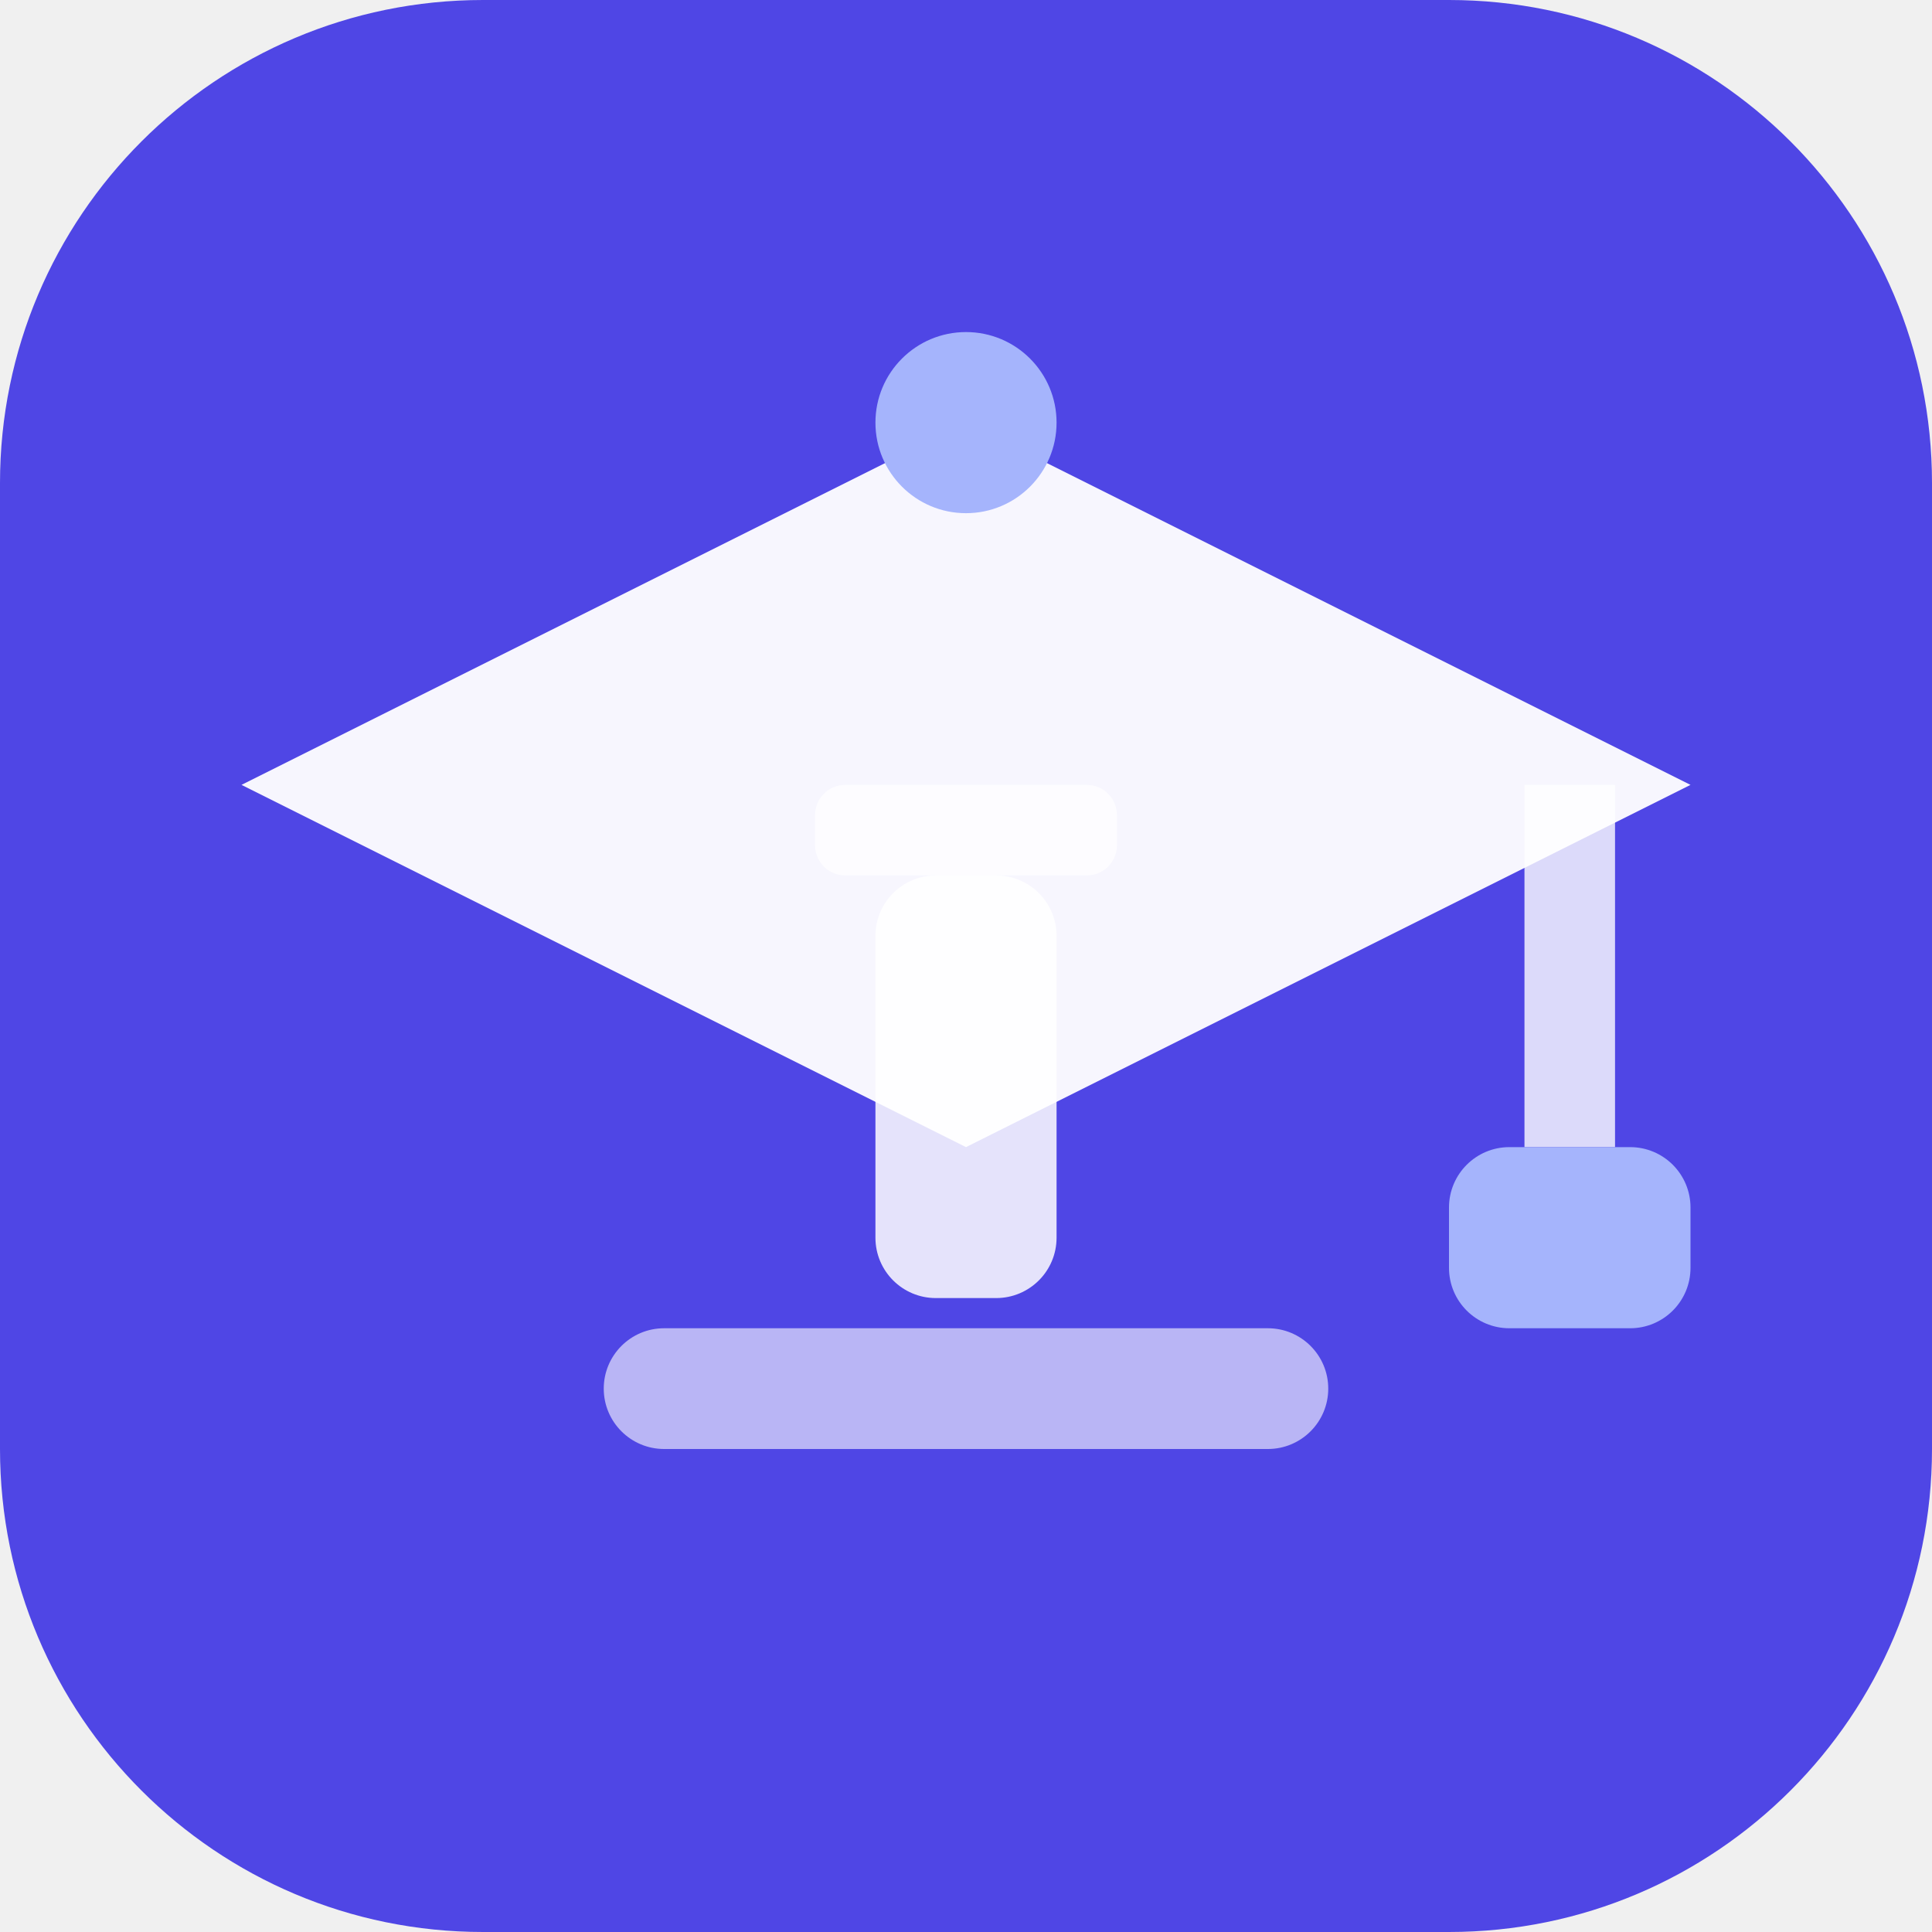
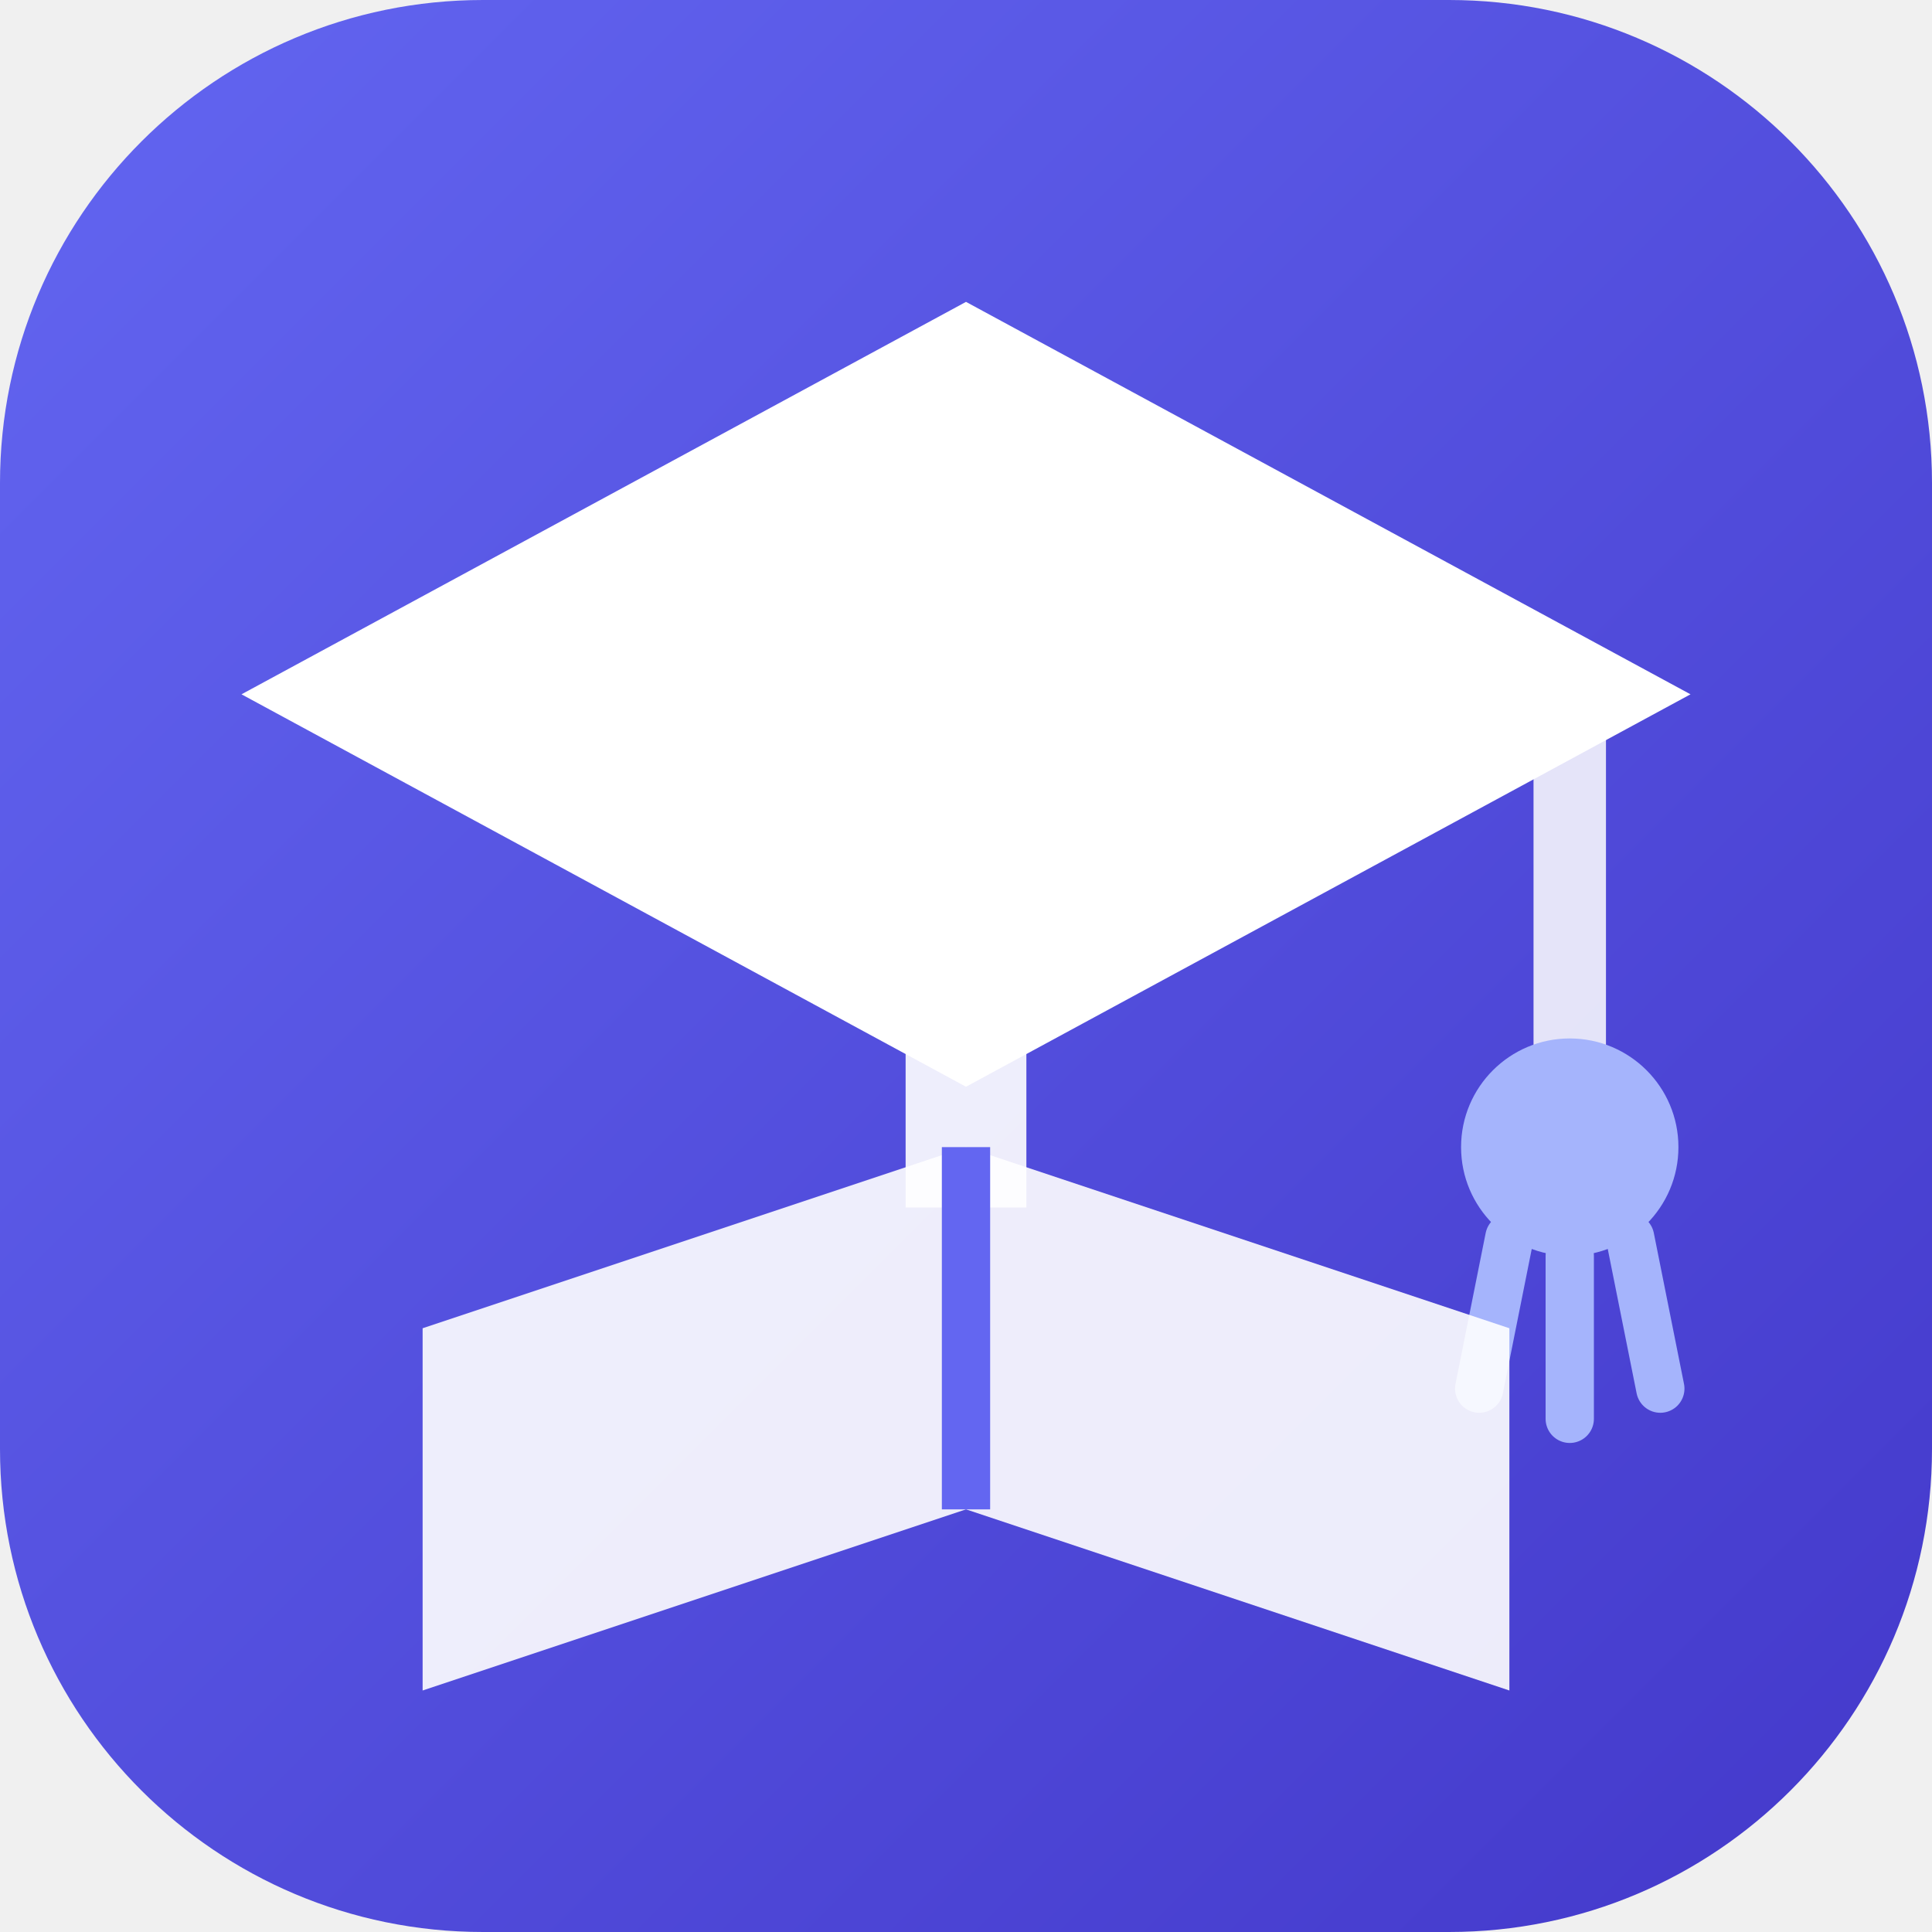
<svg xmlns="http://www.w3.org/2000/svg" viewBox="0 0 32 32">
-   <rect width="32" height="32" rx="8" fill="#4f46e5" />
-   <polygon points="16,7 28,13 16,19 4,13" fill="white" opacity="0.95" />
-   <circle cx="16" cy="7" r="1.5" fill="#a5b4fc" />
-   <rect x="13.5" y="13" width="5" height="1.5" rx="0.5" fill="white" opacity="0.7" />
-   <line x1="26" y1="13" x2="26" y2="19" stroke="white" stroke-width="1.5" opacity="0.8" />
-   <rect x="24" y="19" width="4" height="3" rx="1" fill="#a5b4fc" />
-   <rect x="14.5" y="14.5" width="3" height="7" rx="1" fill="white" opacity="0.85" />
-   <rect x="10" y="22" width="12" height="2" rx="1" fill="white" opacity="0.6" />
+   <defs>
+     <linearGradient id="bg" x1="0%" y1="0%" x2="100%" y2="100%">
+       <stop offset="0%" style="stop-color:#6366f1" />
+       <stop offset="100%" style="stop-color:#4338ca" />
+     </linearGradient>
+   </defs>
+   <rect width="32" height="32" rx="8" fill="url(#bg)" />
+   <polygon points="16,5 28,11.5 16,18 4,11.5" fill="white" />
+   <rect x="15" y="11" width="2" height="9" fill="white" opacity="0.9" />
+   <line x1="26" y1="11.5" x2="26" y2="18" stroke="white" stroke-width="1.2" opacity="0.85" stroke-linecap="round" />
+   <circle cx="26" cy="19" r="1.8" fill="#a5b4fc" />
+   <line x1="25" y1="20.5" x2="24.5" y2="23" stroke="#a5b4fc" stroke-width="0.8" stroke-linecap="round" />
+   <line x1="26" y1="20.8" x2="26" y2="23.5" stroke="#a5b4fc" stroke-width="0.8" stroke-linecap="round" />
+   <line x1="27" y1="20.5" x2="27.5" y2="23" stroke="#a5b4fc" stroke-width="0.8" stroke-linecap="round" />
+   <path d="M7,22 Q16,19 16,19 Q16,19 25,22 L25,28 Q16,25 16,25 Q16,25 7,28 Z" fill="white" opacity="0.9" />
+   <line x1="16" y1="19" x2="16" y2="25" stroke="#6366f1" stroke-width="0.8" />
</svg>
